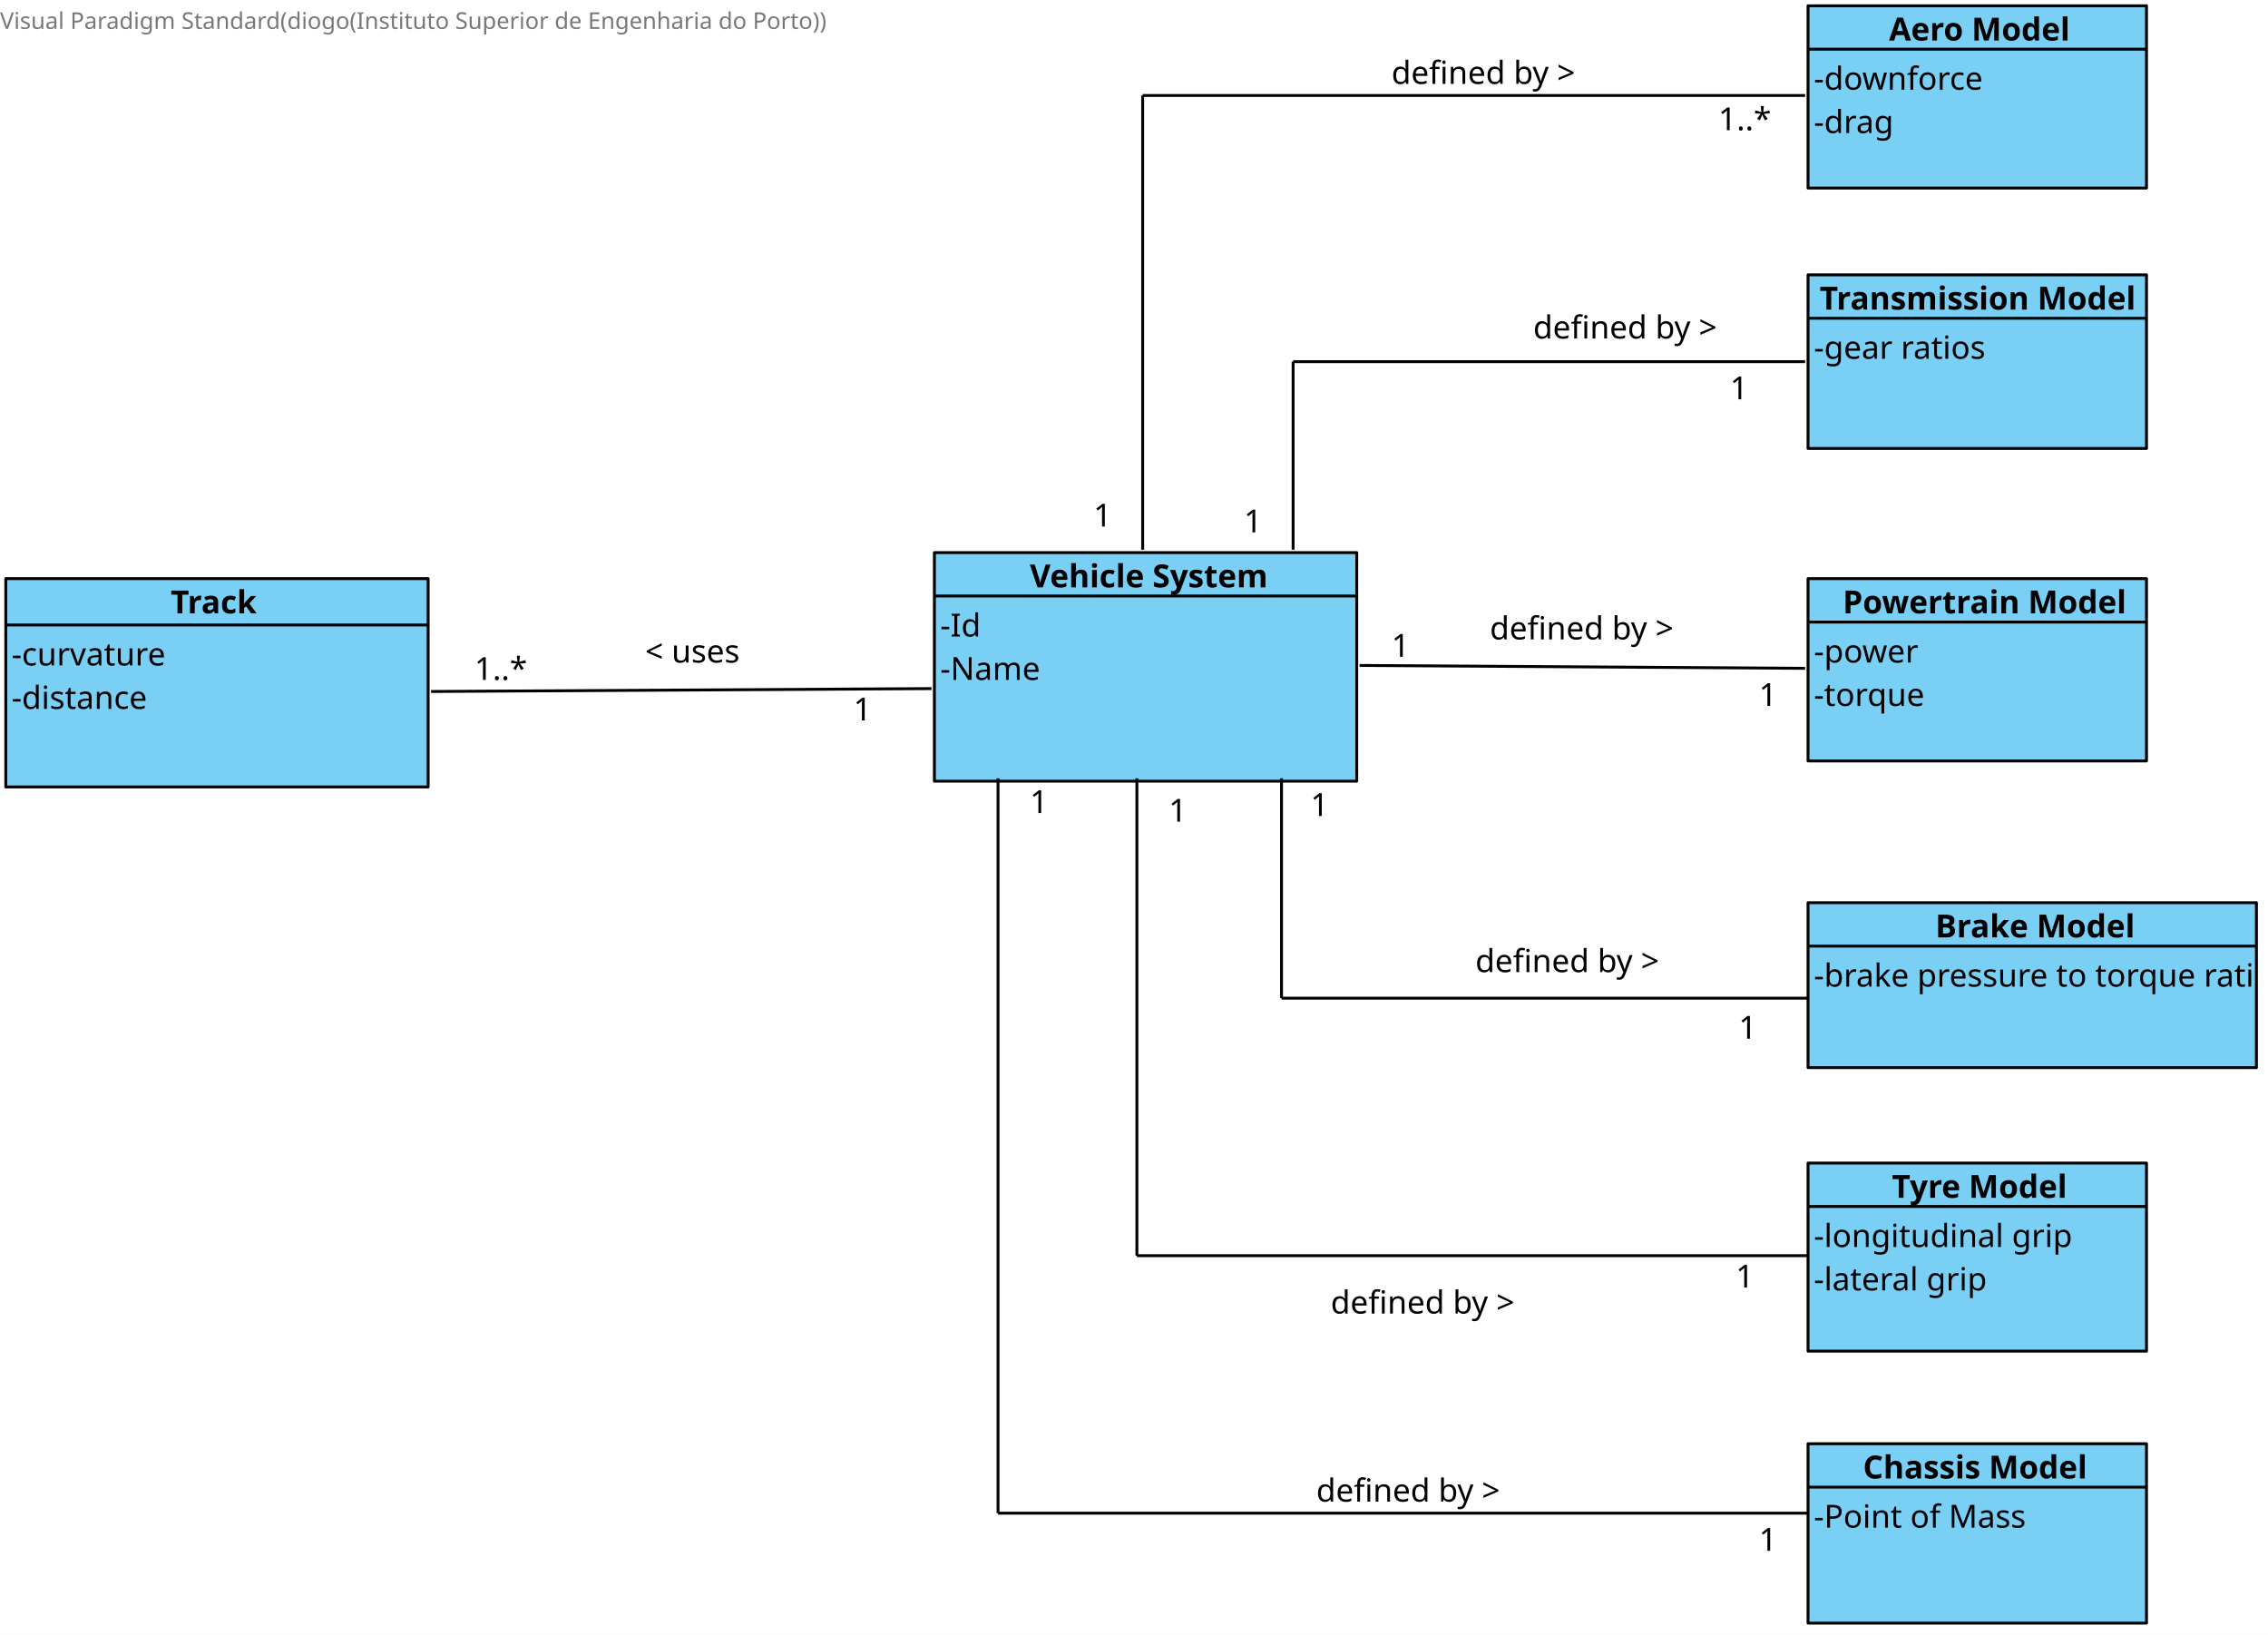
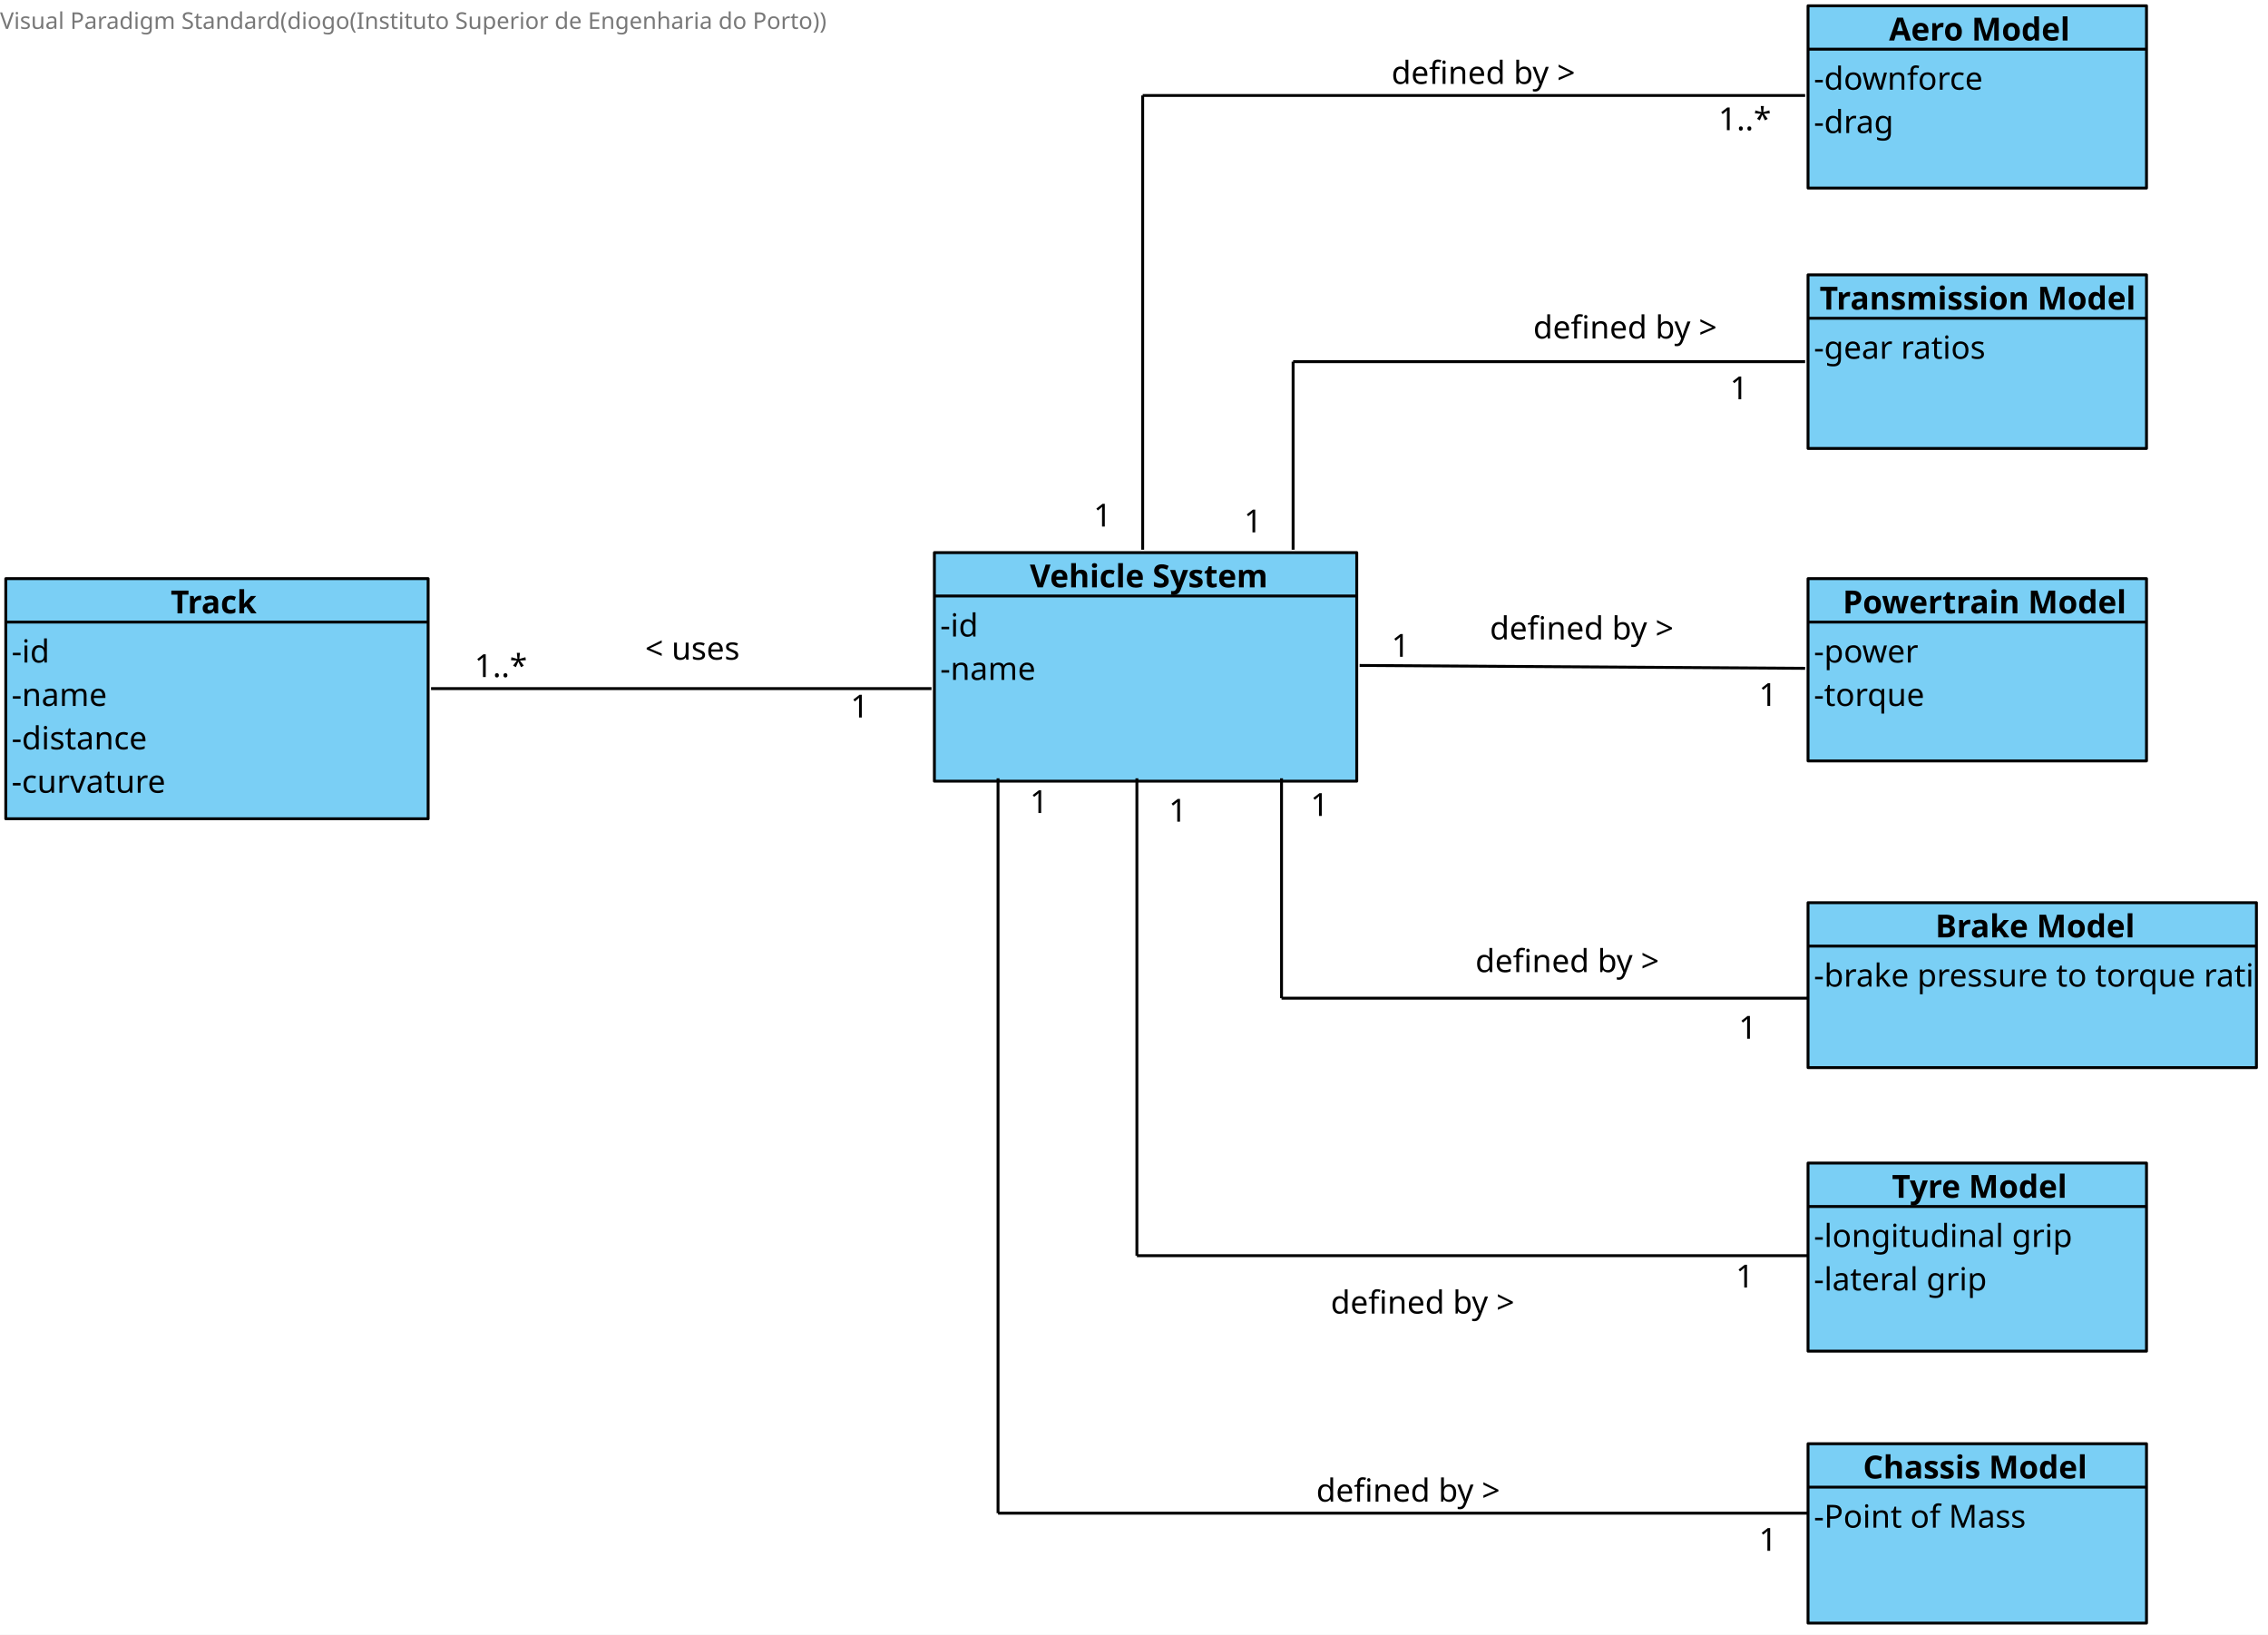
<svg xmlns="http://www.w3.org/2000/svg" fill-opacity="0" color-rendering="auto" color-interpolation="auto" text-rendering="auto" stroke="rgb(0,0,0)" stroke-linecap="square" width="784" stroke-miterlimit="10" shape-rendering="auto" stroke-opacity="0" fill="rgb(0,0,0)" stroke-dasharray="none" font-weight="normal" stroke-width="1" height="565" font-family="'Dialog'" font-style="normal" stroke-linejoin="miter" font-size="12px" stroke-dashoffset="0" image-rendering="auto">
  <defs id="genericDefs" />
  <g>
    <defs id="defs1">
      <clipPath clipPathUnits="userSpaceOnUse" id="clipPath1">
        <path d="M-7 -7 L128 -7 L128 76 L-7 76 L-7 -7 Z" />
      </clipPath>
      <clipPath clipPathUnits="userSpaceOnUse" id="clipPath2">
        <path d="M0 0 L0 50 L117 50 L117 0 Z" />
      </clipPath>
      <clipPath clipPathUnits="userSpaceOnUse" id="clipPath3">
        <path d="M0 0 L0 15 L118 15 L118 0 Z" />
      </clipPath>
      <clipPath clipPathUnits="userSpaceOnUse" id="clipPath4">
        <path d="M-7 -7 L157 -7 L157 90 L-7 90 L-7 -7 Z" />
      </clipPath>
      <clipPath clipPathUnits="userSpaceOnUse" id="clipPath5">
        <path d="M0 0 L0 64 L146 64 L146 0 Z" />
      </clipPath>
      <clipPath clipPathUnits="userSpaceOnUse" id="clipPath6">
        <path d="M0 0 L0 15 L147 15 L147 0 Z" />
      </clipPath>
      <clipPath clipPathUnits="userSpaceOnUse" id="clipPath7">
        <path d="M-7 -7 L128 -7 L128 74 L-7 74 L-7 -7 Z" />
      </clipPath>
      <clipPath clipPathUnits="userSpaceOnUse" id="clipPath8">
        <path d="M0 0 L0 48 L117 48 L117 0 Z" />
      </clipPath>
      <clipPath clipPathUnits="userSpaceOnUse" id="clipPath9">
        <path d="M0 0 L0 15 L117 15 L117 0 Z" />
      </clipPath>
      <clipPath clipPathUnits="userSpaceOnUse" id="clipPath10">
        <path d="M-7 -7 L128 -7 L128 71 L-7 71 L-7 -7 Z" />
      </clipPath>
      <clipPath clipPathUnits="userSpaceOnUse" id="clipPath11">
        <path d="M0 0 L0 45 L117 45 L117 0 Z" />
      </clipPath>
      <clipPath clipPathUnits="userSpaceOnUse" id="clipPath12">
-         <path d="M-7 -7 L157 -7 L157 83 L-7 83 L-7 -7 Z" />
+         <path d="M-7 -7 L157 -7 L157 94 L-7 94 L-7 -7 Z" />
      </clipPath>
      <clipPath clipPathUnits="userSpaceOnUse" id="clipPath13">
-         <path d="M0 0 L0 56 L146 56 L146 0 Z" />
+         <path d="M0 0 L0 68 L146 68 L146 0 Z" />
      </clipPath>
      <clipPath clipPathUnits="userSpaceOnUse" id="clipPath14">
-         <path d="M0 0 L0 16 L146 16 L146 0 Z" />
+         <path d="M0 0 L0 15 L146 15 L146 0 Z" />
      </clipPath>
      <clipPath clipPathUnits="userSpaceOnUse" id="clipPath15">
        <path d="M-7 -7 L166 -7 L166 68 L-7 68 L-7 -7 Z" />
      </clipPath>
      <clipPath clipPathUnits="userSpaceOnUse" id="clipPath16">
        <path d="M0 0 L0 42 L155 42 L155 0 Z" />
      </clipPath>
      <clipPath clipPathUnits="userSpaceOnUse" id="clipPath17">
        <path d="M0 0 L0 15 L155 15 L155 0 Z" />
      </clipPath>
      <clipPath clipPathUnits="userSpaceOnUse" id="clipPath18">
        <path d="M-7 -7 L128 -7 L128 73 L-7 73 L-7 -7 Z" />
      </clipPath>
      <clipPath clipPathUnits="userSpaceOnUse" id="clipPath19">
        <path d="M0 0 L0 47 L117 47 L117 0 Z" />
      </clipPath>
      <clipPath clipPathUnits="userSpaceOnUse" id="clipPath20">
        <path d="M-7 -7 L39 -7 L39 26 L-7 26 L-7 -7 Z" />
      </clipPath>
      <clipPath clipPathUnits="userSpaceOnUse" id="clipPath21">
        <path d="M0 0 L0 15 L28 15 L28 0 Z" />
      </clipPath>
      <clipPath clipPathUnits="userSpaceOnUse" id="clipPath22">
        <path d="M-7 -7 L38 -7 L38 26 L-7 26 L-7 -7 Z" />
      </clipPath>
      <clipPath clipPathUnits="userSpaceOnUse" id="clipPath23">
        <path d="M0 0 L0 15 L27 15 L27 0 Z" />
      </clipPath>
      <clipPath clipPathUnits="userSpaceOnUse" id="clipPath24">
        <path d="M-7 -7 L48 -7 L48 26 L-7 26 L-7 -7 Z" />
      </clipPath>
      <clipPath clipPathUnits="userSpaceOnUse" id="clipPath25">
        <path d="M0 0 L0 15 L37 15 L37 0 Z" />
      </clipPath>
      <clipPath clipPathUnits="userSpaceOnUse" id="clipPath26">
        <path d="M0 0 L361 0 L361 294 L0 294 L0 0 Z" />
      </clipPath>
      <clipPath clipPathUnits="userSpaceOnUse" id="clipPath27">
        <path d="M257 2 L257 17 L175 17 L175 2 ZM252 117 L252 132 L170 132 L170 117 ZM202 235 L202 250 L120 250 L120 235 ZM0 0 L0 294 L361 294 L361 0 Z" />
      </clipPath>
      <clipPath clipPathUnits="userSpaceOnUse" id="clipPath28">
        <path d="M0 0 L258 0 L258 104 L0 104 L0 0 Z" />
      </clipPath>
      <clipPath clipPathUnits="userSpaceOnUse" id="clipPath29">
        <path d="M167 28 L167 43 L85 43 L85 28 ZM0 0 L0 104 L258 104 L258 0 Z" />
      </clipPath>
      <clipPath clipPathUnits="userSpaceOnUse" id="clipPath30">
        <path d="M0 0 L280 0 L280 168 L0 168 L0 0 Z" />
      </clipPath>
      <clipPath clipPathUnits="userSpaceOnUse" id="clipPath31">
        <path d="M205 30 L205 45 L123 45 L123 30 ZM190 134 L190 149 L108 149 L108 134 ZM0 0 L0 168 L280 168 L280 0 Z" />
      </clipPath>
      <clipPath clipPathUnits="userSpaceOnUse" id="clipPath32">
        <path d="M0 0 L277 0 L277 104 L0 104 L0 0 Z" />
      </clipPath>
      <clipPath clipPathUnits="userSpaceOnUse" id="clipPath33">
        <path d="M169 28 L169 43 L113 43 L113 28 ZM0 0 L0 104 L277 104 L277 0 Z" />
      </clipPath>
      <clipPath clipPathUnits="userSpaceOnUse" id="clipPath34">
        <path d="M0 0 L311 0 L311 205 L0 205 L0 0 Z" />
      </clipPath>
      <clipPath clipPathUnits="userSpaceOnUse" id="clipPath35">
        <path d="M207 2 L207 17 L125 17 L125 2 ZM202 117 L202 132 L120 132 L120 117 ZM0 0 L0 205 L311 205 L311 0 Z" />
      </clipPath>
      <clipPath clipPathUnits="userSpaceOnUse" id="clipPath36">
        <path d="M0 0 L357 0 L357 286 L0 286 L0 0 Z" />
      </clipPath>
      <clipPath clipPathUnits="userSpaceOnUse" id="clipPath37">
        <path d="M220 47 L220 62 L138 62 L138 47 ZM269 135 L269 150 L187 150 L187 135 ZM254 239 L254 254 L172 254 L172 239 ZM0 0 L0 286 L357 286 L357 0 Z" />
      </clipPath>
      <clipPath clipPathUnits="userSpaceOnUse" id="clipPath38">
        <path d="M0 0 L409 0 L409 382 L0 382 L0 0 Z" />
      </clipPath>
      <clipPath clipPathUnits="userSpaceOnUse" id="clipPath39">
        <path d="M304 2 L304 17 L222 17 L222 2 ZM299 117 L299 132 L217 132 L217 117 ZM249 235 L249 250 L167 250 L167 235 ZM244 300 L244 315 L162 315 L162 300 ZM0 0 L0 382 L409 382 L409 0 Z" />
      </clipPath>
      <clipPath clipPathUnits="userSpaceOnUse" id="clipPath40">
        <path d="M-82 -15 L164 -15 L164 30 L-82 30 L-82 -15 Z" />
      </clipPath>
      <clipPath clipPathUnits="userSpaceOnUse" id="clipPath41">
        <path d="M-56 -15 L112 -15 L112 30 L-56 30 L-56 -15 Z" />
      </clipPath>
    </defs>
    <g fill="white" text-rendering="geometricPrecision" fill-opacity="1" stroke-opacity="1" stroke="white">
      <rect x="0" width="784" height="565" y="0" stroke="none" />
    </g>
    <g font-size="11px" transform="translate(625,402)" fill-opacity="1" fill="rgb(122,207,245)" text-rendering="geometricPrecision" image-rendering="optimizeQuality" font-family="sans-serif" stroke="rgb(122,207,245)" font-weight="bold" stroke-opacity="1">
      <rect x="0" width="117" height="65" y="0" clip-path="url(#clipPath1)" stroke="none" />
    </g>
    <g fill-opacity="1" text-rendering="geometricPrecision" stroke="black" stroke-linecap="butt" transform="translate(625,402)" stroke-miterlimit="0" stroke-opacity="1" fill="black" font-weight="bold" font-family="sans-serif" stroke-linejoin="round" font-size="11px" image-rendering="optimizeQuality">
      <rect fill="none" x="0" width="117" height="65" y="0" clip-path="url(#clipPath1)" />
      <line y2="15" fill="none" x1="0" clip-path="url(#clipPath1)" x2="117" y1="15" />
    </g>
    <g font-size="11px" transform="matrix(1,0,0,1,625,417)" fill-opacity="1" fill="black" text-rendering="geometricPrecision" image-rendering="optimizeQuality" font-family="sans-serif" stroke="black" stroke-opacity="1">
      <text x="2" xml:space="preserve" y="14" clip-path="url(#clipPath2)" stroke="none">-longitudinal grip</text>
    </g>
    <g font-size="11px" transform="matrix(1,0,0,1,625,417)" fill-opacity="1" fill="black" text-rendering="geometricPrecision" image-rendering="optimizeQuality" font-family="sans-serif" stroke="black" stroke-opacity="1">
      <text x="2" xml:space="preserve" y="29" clip-path="url(#clipPath2)" stroke="none">-lateral grip</text>
    </g>
    <g font-size="11px" transform="translate(625,402)" fill-opacity="1" fill="black" text-rendering="geometricPrecision" image-rendering="optimizeQuality" font-family="sans-serif" stroke="black" font-weight="bold" stroke-opacity="1">
      <text x="29" xml:space="preserve" y="12" clip-path="url(#clipPath3)" stroke="none">Tyre Model</text>
    </g>
    <g font-size="11px" transform="translate(323,191)" fill-opacity="1" fill="rgb(122,207,245)" text-rendering="geometricPrecision" image-rendering="optimizeQuality" font-family="sans-serif" stroke="rgb(122,207,245)" font-weight="bold" stroke-opacity="1">
      <rect x="0" width="146" height="79" y="0" clip-path="url(#clipPath4)" stroke="none" />
    </g>
    <g fill-opacity="1" text-rendering="geometricPrecision" stroke="black" stroke-linecap="butt" transform="translate(323,191)" stroke-miterlimit="0" stroke-opacity="1" fill="black" font-weight="bold" font-family="sans-serif" stroke-linejoin="round" font-size="11px" image-rendering="optimizeQuality">
      <rect fill="none" x="0" width="146" height="79" y="0" clip-path="url(#clipPath4)" />
      <line y2="15" fill="none" x1="0" clip-path="url(#clipPath4)" x2="146" y1="15" />
    </g>
    <g font-size="11px" transform="matrix(1,0,0,1,323,206)" fill-opacity="1" fill="black" text-rendering="geometricPrecision" image-rendering="optimizeQuality" font-family="sans-serif" stroke="black" stroke-opacity="1">
-       <text x="2" xml:space="preserve" y="14" clip-path="url(#clipPath5)" stroke="none">-Id</text>
+       <text x="2" xml:space="preserve" y="14" clip-path="url(#clipPath5)" stroke="none">-id</text>
    </g>
    <g font-size="11px" transform="matrix(1,0,0,1,323,206)" fill-opacity="1" fill="black" text-rendering="geometricPrecision" image-rendering="optimizeQuality" font-family="sans-serif" stroke="black" stroke-opacity="1">
-       <text x="2" xml:space="preserve" y="29" clip-path="url(#clipPath5)" stroke="none">-Name</text>
+       <text x="2" xml:space="preserve" y="29" clip-path="url(#clipPath5)" stroke="none">-name</text>
    </g>
    <g font-size="11px" transform="translate(323,191)" fill-opacity="1" fill="black" text-rendering="geometricPrecision" image-rendering="optimizeQuality" font-family="sans-serif" stroke="black" font-weight="bold" stroke-opacity="1">
      <text x="33" xml:space="preserve" y="12" clip-path="url(#clipPath6)" stroke="none">Vehicle System</text>
    </g>
    <g font-size="11px" transform="translate(625,200)" fill-opacity="1" fill="rgb(122,207,245)" text-rendering="geometricPrecision" image-rendering="optimizeQuality" font-family="sans-serif" stroke="rgb(122,207,245)" font-weight="bold" stroke-opacity="1">
      <rect x="0" width="117" height="63" y="0" clip-path="url(#clipPath7)" stroke="none" />
    </g>
    <g fill-opacity="1" text-rendering="geometricPrecision" stroke="black" stroke-linecap="butt" transform="translate(625,200)" stroke-miterlimit="0" stroke-opacity="1" fill="black" font-weight="bold" font-family="sans-serif" stroke-linejoin="round" font-size="11px" image-rendering="optimizeQuality">
      <rect fill="none" x="0" width="117" height="63" y="0" clip-path="url(#clipPath7)" />
      <line y2="15" fill="none" x1="0" clip-path="url(#clipPath7)" x2="117" y1="15" />
    </g>
    <g font-size="11px" transform="matrix(1,0,0,1,625,215)" fill-opacity="1" fill="black" text-rendering="geometricPrecision" image-rendering="optimizeQuality" font-family="sans-serif" stroke="black" stroke-opacity="1">
      <text x="2" xml:space="preserve" y="14" clip-path="url(#clipPath8)" stroke="none">-power</text>
    </g>
    <g font-size="11px" transform="matrix(1,0,0,1,625,215)" fill-opacity="1" fill="black" text-rendering="geometricPrecision" image-rendering="optimizeQuality" font-family="sans-serif" stroke="black" stroke-opacity="1">
      <text x="2" xml:space="preserve" y="29" clip-path="url(#clipPath8)" stroke="none">-torque</text>
    </g>
    <g font-size="11px" transform="translate(625,200)" fill-opacity="1" fill="black" text-rendering="geometricPrecision" image-rendering="optimizeQuality" font-family="sans-serif" stroke="black" font-weight="bold" stroke-opacity="1">
      <text x="12" xml:space="preserve" y="12" clip-path="url(#clipPath9)" stroke="none">Powertrain Model</text>
    </g>
    <g font-size="11px" transform="translate(625,95)" fill-opacity="1" fill="rgb(122,207,245)" text-rendering="geometricPrecision" image-rendering="optimizeQuality" font-family="sans-serif" stroke="rgb(122,207,245)" font-weight="bold" stroke-opacity="1">
      <rect x="0" width="117" height="60" y="0" clip-path="url(#clipPath10)" stroke="none" />
    </g>
    <g fill-opacity="1" text-rendering="geometricPrecision" stroke="black" stroke-linecap="butt" transform="translate(625,95)" stroke-miterlimit="0" stroke-opacity="1" fill="black" font-weight="bold" font-family="sans-serif" stroke-linejoin="round" font-size="11px" image-rendering="optimizeQuality">
      <rect fill="none" x="0" width="117" height="60" y="0" clip-path="url(#clipPath10)" />
      <line y2="15" fill="none" x1="0" clip-path="url(#clipPath10)" x2="117" y1="15" />
    </g>
    <g font-size="11px" transform="matrix(1,0,0,1,625,110)" fill-opacity="1" fill="black" text-rendering="geometricPrecision" image-rendering="optimizeQuality" font-family="sans-serif" stroke="black" stroke-opacity="1">
      <text x="2" xml:space="preserve" y="14" clip-path="url(#clipPath11)" stroke="none">-gear ratios</text>
    </g>
    <g font-size="11px" transform="translate(625,95)" fill-opacity="1" fill="black" text-rendering="geometricPrecision" image-rendering="optimizeQuality" font-family="sans-serif" stroke="black" font-weight="bold" stroke-opacity="1">
      <text x="4" xml:space="preserve" y="12" clip-path="url(#clipPath9)" stroke="none">Transmission Model</text>
    </g>
    <g font-size="11px" transform="translate(2,200)" fill-opacity="1" fill="rgb(122,207,245)" text-rendering="geometricPrecision" image-rendering="optimizeQuality" font-family="sans-serif" stroke="rgb(122,207,245)" font-weight="bold" stroke-opacity="1">
-       <rect x="0" width="146" height="72" y="0" clip-path="url(#clipPath12)" stroke="none" />
+       <rect x="0" width="146" height="83" y="0" clip-path="url(#clipPath12)" stroke="none" />
    </g>
    <g fill-opacity="1" text-rendering="geometricPrecision" stroke="black" stroke-linecap="butt" transform="translate(2,200)" stroke-miterlimit="0" stroke-opacity="1" fill="black" font-weight="bold" font-family="sans-serif" stroke-linejoin="round" font-size="11px" image-rendering="optimizeQuality">
-       <rect fill="none" x="0" width="146" height="72" y="0" clip-path="url(#clipPath12)" />
-       <line y2="16" fill="none" x1="0" clip-path="url(#clipPath12)" x2="146" y1="16" />
-     </g>
-     <g font-size="11px" transform="matrix(1,0,0,1,2,216)" fill-opacity="1" fill="black" text-rendering="geometricPrecision" image-rendering="optimizeQuality" font-family="sans-serif" stroke="black" stroke-opacity="1">
-       <text x="2" xml:space="preserve" y="14" clip-path="url(#clipPath13)" stroke="none">-curvature</text>
-     </g>
-     <g font-size="11px" transform="matrix(1,0,0,1,2,216)" fill-opacity="1" fill="black" text-rendering="geometricPrecision" image-rendering="optimizeQuality" font-family="sans-serif" stroke="black" stroke-opacity="1">
-       <text x="2" xml:space="preserve" y="29" clip-path="url(#clipPath13)" stroke="none">-distance</text>
+       <rect fill="none" x="0" width="146" height="83" y="0" clip-path="url(#clipPath12)" />
+       <line y2="15" fill="none" x1="0" clip-path="url(#clipPath12)" x2="146" y1="15" />
+     </g>
+     <g font-size="11px" transform="matrix(1,0,0,1,2,215)" fill-opacity="1" fill="black" text-rendering="geometricPrecision" image-rendering="optimizeQuality" font-family="sans-serif" stroke="black" stroke-opacity="1">
+       <text x="2" xml:space="preserve" y="14" clip-path="url(#clipPath13)" stroke="none">-id</text>
+     </g>
+     <g font-size="11px" transform="matrix(1,0,0,1,2,215)" fill-opacity="1" fill="black" text-rendering="geometricPrecision" image-rendering="optimizeQuality" font-family="sans-serif" stroke="black" stroke-opacity="1">
+       <text x="2" xml:space="preserve" y="29" clip-path="url(#clipPath13)" stroke="none">-name</text>
+     </g>
+     <g font-size="11px" transform="matrix(1,0,0,1,2,215)" fill-opacity="1" fill="black" text-rendering="geometricPrecision" image-rendering="optimizeQuality" font-family="sans-serif" stroke="black" stroke-opacity="1">
+       <text x="2" xml:space="preserve" y="44" clip-path="url(#clipPath13)" stroke="none">-distance</text>
+     </g>
+     <g font-size="11px" transform="matrix(1,0,0,1,2,215)" fill-opacity="1" fill="black" text-rendering="geometricPrecision" image-rendering="optimizeQuality" font-family="sans-serif" stroke="black" stroke-opacity="1">
+       <text x="2" xml:space="preserve" y="59" clip-path="url(#clipPath13)" stroke="none">-curvature</text>
    </g>
    <g font-size="11px" transform="translate(2,200)" fill-opacity="1" fill="black" text-rendering="geometricPrecision" image-rendering="optimizeQuality" font-family="sans-serif" stroke="black" font-weight="bold" stroke-opacity="1">
      <text x="57" xml:space="preserve" y="12" clip-path="url(#clipPath14)" stroke="none">Track</text>
    </g>
    <g font-size="11px" transform="translate(625,312)" fill-opacity="1" fill="rgb(122,207,245)" text-rendering="geometricPrecision" image-rendering="optimizeQuality" font-family="sans-serif" stroke="rgb(122,207,245)" font-weight="bold" stroke-opacity="1">
      <rect x="0" width="155" height="57" y="0" clip-path="url(#clipPath15)" stroke="none" />
    </g>
    <g fill-opacity="1" text-rendering="geometricPrecision" stroke="black" stroke-linecap="butt" transform="translate(625,312)" stroke-miterlimit="0" stroke-opacity="1" fill="black" font-weight="bold" font-family="sans-serif" stroke-linejoin="round" font-size="11px" image-rendering="optimizeQuality">
      <rect fill="none" x="0" width="155" height="57" y="0" clip-path="url(#clipPath15)" />
      <line y2="15" fill="none" x1="0" clip-path="url(#clipPath15)" x2="155" y1="15" />
    </g>
    <g font-size="11px" transform="matrix(1,0,0,1,625,327)" fill-opacity="1" fill="black" text-rendering="geometricPrecision" image-rendering="optimizeQuality" font-family="sans-serif" stroke="black" stroke-opacity="1">
      <text x="2" xml:space="preserve" y="14" clip-path="url(#clipPath16)" stroke="none">-brake pressure to torque ratio</text>
    </g>
    <g font-size="11px" transform="translate(625,312)" fill-opacity="1" fill="black" text-rendering="geometricPrecision" image-rendering="optimizeQuality" font-family="sans-serif" stroke="black" font-weight="bold" stroke-opacity="1">
      <text x="44" xml:space="preserve" y="12" clip-path="url(#clipPath17)" stroke="none">Brake Model</text>
    </g>
    <g font-size="11px" transform="translate(625,2)" fill-opacity="1" fill="rgb(122,207,245)" text-rendering="geometricPrecision" image-rendering="optimizeQuality" font-family="sans-serif" stroke="rgb(122,207,245)" font-weight="bold" stroke-opacity="1">
      <rect x="0" width="117" height="63" y="0" clip-path="url(#clipPath7)" stroke="none" />
    </g>
    <g fill-opacity="1" text-rendering="geometricPrecision" stroke="black" stroke-linecap="butt" transform="translate(625,2)" stroke-miterlimit="0" stroke-opacity="1" fill="black" font-weight="bold" font-family="sans-serif" stroke-linejoin="round" font-size="11px" image-rendering="optimizeQuality">
      <rect fill="none" x="0" width="117" height="63" y="0" clip-path="url(#clipPath7)" />
      <line y2="15" fill="none" x1="0" clip-path="url(#clipPath7)" x2="117" y1="15" />
    </g>
    <g font-size="11px" transform="matrix(1,0,0,1,625,17)" fill-opacity="1" fill="black" text-rendering="geometricPrecision" image-rendering="optimizeQuality" font-family="sans-serif" stroke="black" stroke-opacity="1">
      <text x="2" xml:space="preserve" y="14" clip-path="url(#clipPath8)" stroke="none">-downforce</text>
    </g>
    <g font-size="11px" transform="matrix(1,0,0,1,625,17)" fill-opacity="1" fill="black" text-rendering="geometricPrecision" image-rendering="optimizeQuality" font-family="sans-serif" stroke="black" stroke-opacity="1">
      <text x="2" xml:space="preserve" y="29" clip-path="url(#clipPath8)" stroke="none">-drag</text>
    </g>
    <g font-size="11px" transform="translate(625,2)" fill-opacity="1" fill="black" text-rendering="geometricPrecision" image-rendering="optimizeQuality" font-family="sans-serif" stroke="black" font-weight="bold" stroke-opacity="1">
      <text x="28" xml:space="preserve" y="12" clip-path="url(#clipPath9)" stroke="none">Aero Model</text>
    </g>
    <g font-size="11px" transform="translate(625,499)" fill-opacity="1" fill="rgb(122,207,245)" text-rendering="geometricPrecision" image-rendering="optimizeQuality" font-family="sans-serif" stroke="rgb(122,207,245)" font-weight="bold" stroke-opacity="1">
      <rect x="0" width="117" height="62" y="0" clip-path="url(#clipPath18)" stroke="none" />
    </g>
    <g fill-opacity="1" text-rendering="geometricPrecision" stroke="black" stroke-linecap="butt" transform="translate(625,499)" stroke-miterlimit="0" stroke-opacity="1" fill="black" font-weight="bold" font-family="sans-serif" stroke-linejoin="round" font-size="11px" image-rendering="optimizeQuality">
      <rect fill="none" x="0" width="117" height="62" y="0" clip-path="url(#clipPath18)" />
      <line y2="15" fill="none" x1="0" clip-path="url(#clipPath18)" x2="117" y1="15" />
    </g>
    <g font-size="11px" transform="matrix(1,0,0,1,625,514)" fill-opacity="1" fill="black" text-rendering="geometricPrecision" image-rendering="optimizeQuality" font-family="sans-serif" stroke="black" stroke-opacity="1">
      <text x="2" xml:space="preserve" y="14" clip-path="url(#clipPath19)" stroke="none">-Point of Mass</text>
    </g>
    <g font-size="11px" transform="translate(625,499)" fill-opacity="1" fill="black" text-rendering="geometricPrecision" image-rendering="optimizeQuality" font-family="sans-serif" stroke="black" font-weight="bold" stroke-opacity="1">
      <text x="19" xml:space="preserve" y="12" clip-path="url(#clipPath3)" stroke="none">Chassis Model</text>
    </g>
    <g font-size="11px" transform="translate(591,347)" fill-opacity="1" fill="black" text-rendering="geometricPrecision" image-rendering="optimizeQuality" font-family="sans-serif" stroke="black" stroke-opacity="1">
      <text x="10" xml:space="preserve" y="12" clip-path="url(#clipPath21)" stroke="none">1</text>
    </g>
    <g font-size="11px" transform="translate(443,270)" fill-opacity="1" fill="black" text-rendering="geometricPrecision" image-rendering="optimizeQuality" font-family="sans-serif" stroke="black" stroke-opacity="1">
      <text x="10" xml:space="preserve" y="12" clip-path="url(#clipPath23)" stroke="none">1</text>
    </g>
-     <g font-size="11px" transform="translate(154,223)" fill-opacity="1" fill="black" text-rendering="geometricPrecision" image-rendering="optimizeQuality" font-family="sans-serif" stroke="black" stroke-opacity="1">
+     <g font-size="11px" transform="translate(154,222)" fill-opacity="1" fill="black" text-rendering="geometricPrecision" image-rendering="optimizeQuality" font-family="sans-serif" stroke="black" stroke-opacity="1">
      <text x="10" xml:space="preserve" y="12" clip-path="url(#clipPath25)" stroke="none">1..*</text>
    </g>
-     <g font-size="11px" transform="translate(285,237)" fill-opacity="1" fill="black" text-rendering="geometricPrecision" image-rendering="optimizeQuality" font-family="sans-serif" stroke="black" stroke-opacity="1">
+     <g font-size="11px" transform="translate(284,236)" fill-opacity="1" fill="black" text-rendering="geometricPrecision" image-rendering="optimizeQuality" font-family="sans-serif" stroke="black" stroke-opacity="1">
      <text x="10" xml:space="preserve" y="12" clip-path="url(#clipPath21)" stroke="none">1</text>
    </g>
    <g font-size="11px" transform="translate(346,269)" fill-opacity="1" fill="black" text-rendering="geometricPrecision" image-rendering="optimizeQuality" font-family="sans-serif" stroke="black" stroke-opacity="1">
      <text x="10" xml:space="preserve" y="12" clip-path="url(#clipPath21)" stroke="none">1</text>
    </g>
    <g font-size="11px" transform="translate(598,524)" fill-opacity="1" fill="black" text-rendering="geometricPrecision" image-rendering="optimizeQuality" font-family="sans-serif" stroke="black" stroke-opacity="1">
      <text x="10" xml:space="preserve" y="12" clip-path="url(#clipPath21)" stroke="none">1</text>
    </g>
    <g font-size="11px" transform="translate(584,33)" fill-opacity="1" fill="black" text-rendering="geometricPrecision" image-rendering="optimizeQuality" font-family="sans-serif" stroke="black" stroke-opacity="1">
      <text x="10" xml:space="preserve" y="12" clip-path="url(#clipPath25)" stroke="none">1..*</text>
    </g>
    <g font-size="11px" transform="translate(368,170)" fill-opacity="1" fill="black" text-rendering="geometricPrecision" image-rendering="optimizeQuality" font-family="sans-serif" stroke="black" stroke-opacity="1">
      <text x="10" xml:space="preserve" y="12" clip-path="url(#clipPath23)" stroke="none">1</text>
    </g>
    <g font-size="11px" transform="translate(394,272)" fill-opacity="1" fill="black" text-rendering="geometricPrecision" image-rendering="optimizeQuality" font-family="sans-serif" stroke="black" stroke-opacity="1">
      <text x="10" xml:space="preserve" y="12" clip-path="url(#clipPath23)" stroke="none">1</text>
    </g>
    <g font-size="11px" transform="translate(590,433)" fill-opacity="1" fill="black" text-rendering="geometricPrecision" image-rendering="optimizeQuality" font-family="sans-serif" stroke="black" stroke-opacity="1">
      <text x="10" xml:space="preserve" y="12" clip-path="url(#clipPath21)" stroke="none">1</text>
    </g>
    <g font-size="11px" transform="translate(598,232)" fill-opacity="1" fill="black" text-rendering="geometricPrecision" image-rendering="optimizeQuality" font-family="sans-serif" stroke="black" stroke-opacity="1">
      <text x="10" xml:space="preserve" y="12" clip-path="url(#clipPath21)" stroke="none">1</text>
    </g>
    <g font-size="11px" transform="translate(471,215)" fill-opacity="1" fill="black" text-rendering="geometricPrecision" image-rendering="optimizeQuality" font-family="sans-serif" stroke="black" stroke-opacity="1">
      <text x="10" xml:space="preserve" y="12" clip-path="url(#clipPath23)" stroke="none">1</text>
    </g>
    <g font-size="11px" transform="translate(588,126)" fill-opacity="1" fill="black" text-rendering="geometricPrecision" image-rendering="optimizeQuality" font-family="sans-serif" stroke="black" stroke-opacity="1">
      <text x="10" xml:space="preserve" y="12" clip-path="url(#clipPath21)" stroke="none">1</text>
    </g>
    <g font-size="11px" transform="translate(420,172)" fill-opacity="1" fill="black" text-rendering="geometricPrecision" image-rendering="optimizeQuality" font-family="sans-serif" stroke="black" stroke-opacity="1">
      <text x="10" xml:space="preserve" y="12" clip-path="url(#clipPath23)" stroke="none">1</text>
    </g>
    <g stroke-linecap="butt" font-size="11px" transform="translate(330,207)" fill-opacity="1" fill="black" text-rendering="geometricPrecision" image-rendering="optimizeQuality" font-family="sans-serif" stroke-linejoin="round" stroke="black" stroke-opacity="1">
      <line y2="227" fill="none" x1="63" clip-path="url(#clipPath27)" x2="63" y1="62" />
      <line y2="227" fill="none" x1="63" clip-path="url(#clipPath27)" x2="295" y1="227" />
    </g>
    <g stroke-linecap="butt" font-size="11px" transform="translate(420,181)" fill-opacity="1" fill="black" text-rendering="geometricPrecision" image-rendering="optimizeQuality" font-family="sans-serif" stroke-linejoin="round" stroke="black" stroke-opacity="1">
      <line y2="49" fill="none" x1="204" clip-path="url(#clipPath29)" x2="50" y1="50" />
    </g>
    <g stroke-linecap="butt" font-size="11px" transform="translate(397,75)" fill-opacity="1" fill="black" text-rendering="geometricPrecision" image-rendering="optimizeQuality" font-family="sans-serif" stroke-linejoin="round" stroke="black" stroke-opacity="1">
      <line y2="50" fill="none" x1="227" clip-path="url(#clipPath31)" x2="50" y1="50" />
      <line y2="115" fill="none" x1="50" clip-path="url(#clipPath31)" x2="50" y1="50" />
    </g>
-     <g stroke-linecap="butt" font-size="11px" transform="translate(99,189)" fill-opacity="1" fill="black" text-rendering="geometricPrecision" image-rendering="optimizeQuality" font-family="sans-serif" stroke-linejoin="round" stroke="black" stroke-opacity="1">
-       <line y2="49" fill="none" x1="50" clip-path="url(#clipPath33)" x2="223" y1="50" />
+     <g stroke-linecap="butt" font-size="11px" transform="translate(99,188)" fill-opacity="1" fill="black" text-rendering="geometricPrecision" image-rendering="optimizeQuality" font-family="sans-serif" stroke-linejoin="round" stroke="black" stroke-opacity="1">
+       <line y2="50" fill="none" x1="50" clip-path="url(#clipPath33)" x2="223" y1="50" />
    </g>
    <g stroke-linecap="butt" font-size="11px" transform="translate(380,207)" fill-opacity="1" fill="black" text-rendering="geometricPrecision" image-rendering="optimizeQuality" font-family="sans-serif" stroke-linejoin="round" stroke="black" stroke-opacity="1">
      <line y2="138" fill="none" x1="245" clip-path="url(#clipPath35)" x2="63" y1="138" />
      <line y2="62" fill="none" x1="63" clip-path="url(#clipPath35)" x2="63" y1="138" />
    </g>
    <g stroke-linecap="butt" font-size="11px" transform="translate(333,-30)" fill-opacity="1" fill="black" text-rendering="geometricPrecision" image-rendering="optimizeQuality" font-family="sans-serif" stroke-linejoin="round" stroke="black" stroke-opacity="1">
      <line y2="63" fill="none" x1="291" clip-path="url(#clipPath37)" x2="62" y1="63" />
      <line y2="220" fill="none" x1="62" clip-path="url(#clipPath37)" x2="62" y1="63" />
    </g>
    <g stroke-linecap="butt" font-size="11px" transform="translate(283,207)" fill-opacity="1" fill="black" text-rendering="geometricPrecision" image-rendering="optimizeQuality" font-family="sans-serif" stroke-linejoin="round" stroke="black" stroke-opacity="1">
      <line y2="316" fill="none" x1="62" clip-path="url(#clipPath39)" x2="62" y1="62" />
      <line y2="316" fill="none" x1="62" clip-path="url(#clipPath39)" x2="342" y1="316" />
    </g>
    <g font-size="11px" transform="translate(445,507)" fill-opacity="1" fill="black" text-rendering="geometricPrecision" image-rendering="optimizeQuality" font-family="sans-serif" stroke="black" stroke-opacity="1">
      <text x="10" xml:space="preserve" y="12" clip-path="url(#clipPath40)" stroke="none">defined by &gt;</text>
    </g>
    <g font-size="11px" transform="translate(471,17)" fill-opacity="1" fill="black" text-rendering="geometricPrecision" image-rendering="optimizeQuality" font-family="sans-serif" stroke="black" stroke-opacity="1">
      <text x="10" xml:space="preserve" y="12" clip-path="url(#clipPath40)" stroke="none">defined by &gt;</text>
    </g>
    <g font-size="11px" transform="translate(500,324)" fill-opacity="1" fill="black" text-rendering="geometricPrecision" image-rendering="optimizeQuality" font-family="sans-serif" stroke="black" stroke-opacity="1">
      <text x="10" xml:space="preserve" y="12" clip-path="url(#clipPath40)" stroke="none">defined by &gt;</text>
    </g>
-     <g font-size="11px" transform="translate(212,217)" fill-opacity="1" fill="black" text-rendering="geometricPrecision" image-rendering="optimizeQuality" font-family="sans-serif" stroke="black" stroke-opacity="1">
+     <g font-size="11px" transform="translate(212,216)" fill-opacity="1" fill="black" text-rendering="geometricPrecision" image-rendering="optimizeQuality" font-family="sans-serif" stroke="black" stroke-opacity="1">
      <text x="11" xml:space="preserve" y="12" clip-path="url(#clipPath41)" stroke="none">&lt; uses</text>
    </g>
    <g font-size="11px" transform="translate(520,105)" fill-opacity="1" fill="black" text-rendering="geometricPrecision" image-rendering="optimizeQuality" font-family="sans-serif" stroke="black" stroke-opacity="1">
      <text x="10" xml:space="preserve" y="12" clip-path="url(#clipPath40)" stroke="none">defined by &gt;</text>
    </g>
    <g font-size="11px" transform="translate(505,209)" fill-opacity="1" fill="black" text-rendering="geometricPrecision" image-rendering="optimizeQuality" font-family="sans-serif" stroke="black" stroke-opacity="1">
      <text x="10" xml:space="preserve" y="12" clip-path="url(#clipPath40)" stroke="none">defined by &gt;</text>
    </g>
    <g font-size="11px" transform="translate(450,442)" fill-opacity="1" fill="black" text-rendering="geometricPrecision" image-rendering="optimizeQuality" font-family="sans-serif" stroke="black" stroke-opacity="1">
      <text x="10" xml:space="preserve" y="12" clip-path="url(#clipPath40)" stroke="none">defined by &gt;</text>
    </g>
    <g font-size="8px" fill-opacity="1" fill="rgb(120,120,120)" text-rendering="geometricPrecision" image-rendering="optimizeQuality" stroke="rgb(120,120,120)" stroke-opacity="1">
      <text x="0" xml:space="preserve" y="10" stroke="none">Visual Paradigm Standard(diogo(Instituto Superior de Engenharia do Porto))</text>
    </g>
  </g>
</svg>
